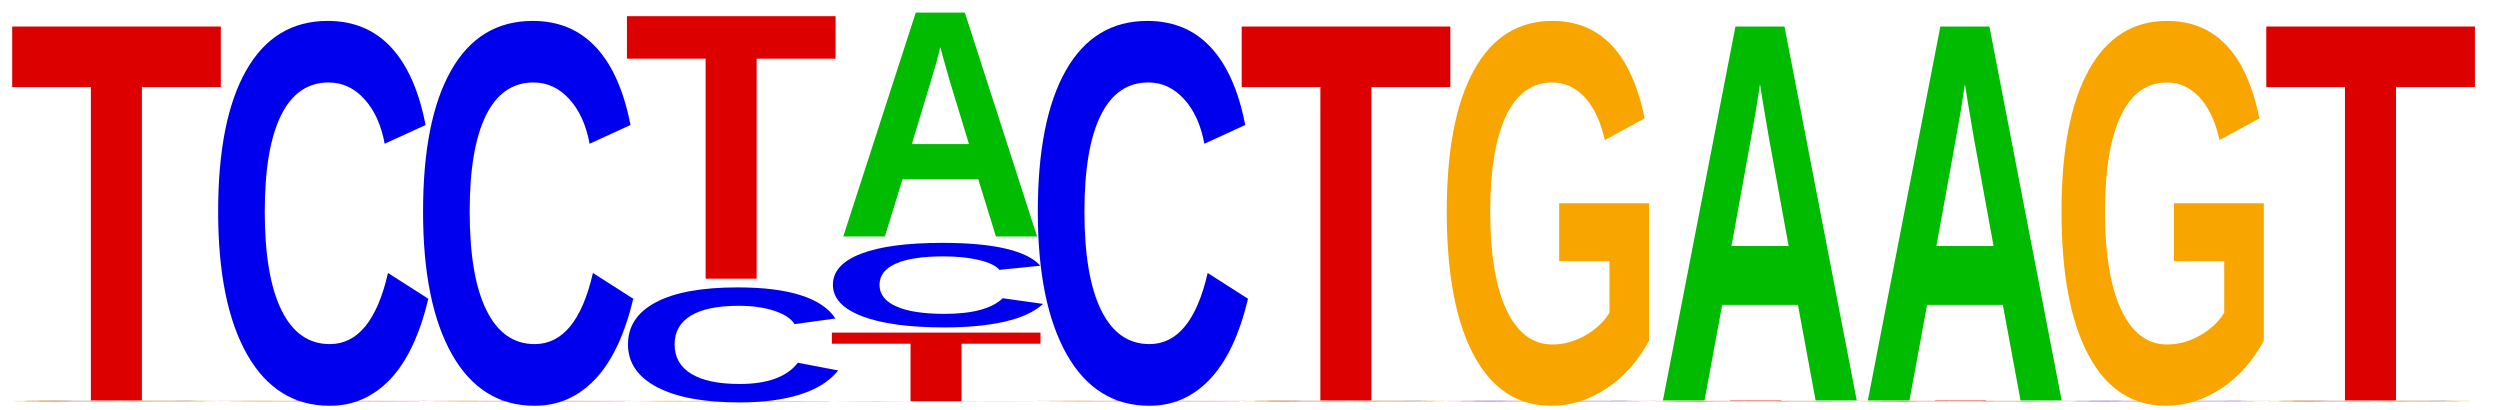
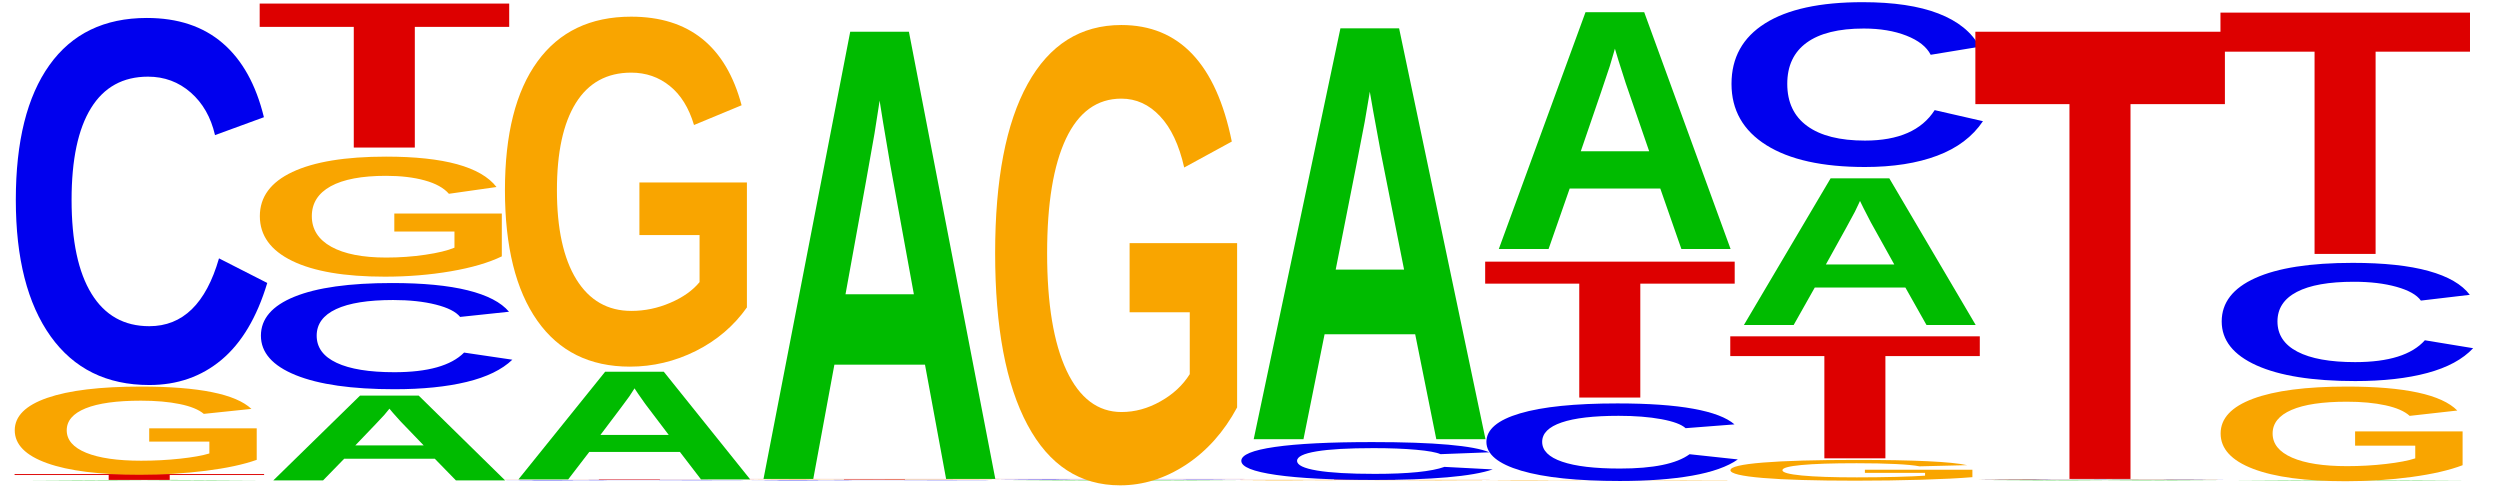
- <svg width="305" height="50">
+ <svg width="255" height="50">
  <g font-family="Arial" font-weight="bold" font-size="66.5">
    <text fill="#00BB00" x="0" y="0" transform="matrix(0.53,0,0,0.001,2,49)">A</text>
-     <text fill="#0000EE" x="0" y="0" transform="matrix(0.59,0,0,0.001,0,48.95)">C</text>
-     <text fill="#F9A500" x="0" y="0" transform="matrix(0.55,0,0,0.001,0,48.9)">G</text>
-     <text fill="#DD0000" x="0" y="0" transform="matrix(0.65,0,0,0.997,1,48.85)">T</text>
-     <text fill="#00BB00" x="0" y="0" transform="matrix(0.53,0,0,0.001,27,49)">A</text>
-     <text fill="#F9A500" x="0" y="0" transform="matrix(0.55,0,0,0.001,25,48.95)">G</text>
-     <text fill="#DD0000" x="0" y="0" transform="matrix(0.65,0,0,0.001,26,48.9)">T</text>
-     <text fill="#0000EE" x="0" y="0" transform="matrix(0.59,0,0,0.997,25,48.85)">C</text>
-     <text fill="#00BB00" x="0" y="0" transform="matrix(0.53,0,0,0.001,52,49)">A</text>
-     <text fill="#F9A500" x="0" y="0" transform="matrix(0.55,0,0,0.001,50,48.95)">G</text>
-     <text fill="#DD0000" x="0" y="0" transform="matrix(0.65,0,0,0.001,51,48.9)">T</text>
-     <text fill="#0000EE" x="0" y="0" transform="matrix(0.59,0,0,0.997,50,48.85)">C</text>
-     <text fill="#00BB00" x="0" y="0" transform="matrix(0.53,0,0,0.001,77,49)">A</text>
+     <text fill="#DD0000" x="0" y="0" transform="matrix(0.65,0,0,0.013,1,48.95)">T</text>
+     <text fill="#F9A500" x="0" y="0" transform="matrix(0.55,0,0,0.191,0,48.3)">G</text>
+     <text fill="#0000EE" x="0" y="0" transform="matrix(0.59,0,0,0.795,0,38.75)">C</text>
+     <text fill="#00BB00" x="0" y="0" transform="matrix(0.53,0,0,0.189,27,49)">A</text>
+     <text fill="#0000EE" x="0" y="0" transform="matrix(0.59,0,0,0.230,25,39.55)">C</text>
+     <text fill="#F9A500" x="0" y="0" transform="matrix(0.55,0,0,0.260,25,28.05)">G</text>
+     <text fill="#DD0000" x="0" y="0" transform="matrix(0.65,0,0,0.321,26,15.05)">T</text>
+     <text fill="#0000EE" x="0" y="0" transform="matrix(0.59,0,0,0.001,50,49)">C</text>
+     <text fill="#DD0000" x="0" y="0" transform="matrix(0.65,0,0,0.001,51,48.95)">T</text>
+     <text fill="#00BB00" x="0" y="0" transform="matrix(0.53,0,0,0.240,52,48.9)">A</text>
+     <text fill="#F9A500" x="0" y="0" transform="matrix(0.55,0,0,0.758,50,36.9)">G</text>
+     <text fill="#0000EE" x="0" y="0" transform="matrix(0.59,0,0,0.001,75,49)">C</text>
    <text fill="#F9A500" x="0" y="0" transform="matrix(0.55,0,0,0.001,75,48.95)">G</text>
-     <text fill="#0000EE" x="0" y="0" transform="matrix(0.59,0,0,0.298,75,48.9)">C</text>
-     <text fill="#DD0000" x="0" y="0" transform="matrix(0.65,0,0,0.700,76,34)">T</text>
-     <text fill="#F9A500" x="0" y="0" transform="matrix(0.55,0,0,0.001,100,49)">G</text>
-     <text fill="#DD0000" x="0" y="0" transform="matrix(0.65,0,0,0.183,101,48.95)">T</text>
-     <text fill="#0000EE" x="0" y="0" transform="matrix(0.59,0,0,0.219,100,39.8)">C</text>
-     <text fill="#00BB00" x="0" y="0" transform="matrix(0.53,0,0,0.597,102,28.85)">A</text>
-     <text fill="#00BB00" x="0" y="0" transform="matrix(0.53,0,0,0.001,127,49)">A</text>
-     <text fill="#F9A500" x="0" y="0" transform="matrix(0.55,0,0,0.001,125,48.95)">G</text>
-     <text fill="#DD0000" x="0" y="0" transform="matrix(0.65,0,0,0.001,126,48.9)">T</text>
-     <text fill="#0000EE" x="0" y="0" transform="matrix(0.59,0,0,0.997,125,48.85)">C</text>
-     <text fill="#00BB00" x="0" y="0" transform="matrix(0.53,0,0,0.001,152,49)">A</text>
-     <text fill="#0000EE" x="0" y="0" transform="matrix(0.59,0,0,0.001,150,48.95)">C</text>
-     <text fill="#F9A500" x="0" y="0" transform="matrix(0.55,0,0,0.001,150,48.9)">G</text>
-     <text fill="#DD0000" x="0" y="0" transform="matrix(0.65,0,0,0.997,151,48.85)">T</text>
-     <text fill="#00BB00" x="0" y="0" transform="matrix(0.53,0,0,0.001,177,49)">A</text>
-     <text fill="#0000EE" x="0" y="0" transform="matrix(0.59,0,0,0.001,175,48.95)">C</text>
-     <text fill="#DD0000" x="0" y="0" transform="matrix(0.65,0,0,0.001,176,48.9)">T</text>
-     <text fill="#F9A500" x="0" y="0" transform="matrix(0.55,0,0,0.997,175,48.85)">G</text>
-     <text fill="#0000EE" x="0" y="0" transform="matrix(0.59,0,0,0.001,200,49)">C</text>
-     <text fill="#F9A500" x="0" y="0" transform="matrix(0.55,0,0,0.001,200,48.95)">G</text>
-     <text fill="#DD0000" x="0" y="0" transform="matrix(0.65,0,0,0.001,201,48.9)">T</text>
-     <text fill="#00BB00" x="0" y="0" transform="matrix(0.53,0,0,0.997,202,48.85)">A</text>
-     <text fill="#0000EE" x="0" y="0" transform="matrix(0.59,0,0,0.001,225,49)">C</text>
-     <text fill="#F9A500" x="0" y="0" transform="matrix(0.55,0,0,0.001,225,48.95)">G</text>
-     <text fill="#DD0000" x="0" y="0" transform="matrix(0.65,0,0,0.001,226,48.9)">T</text>
-     <text fill="#00BB00" x="0" y="0" transform="matrix(0.53,0,0,0.997,227,48.85)">A</text>
-     <text fill="#00BB00" x="0" y="0" transform="matrix(0.53,0,0,0.001,252,49)">A</text>
-     <text fill="#0000EE" x="0" y="0" transform="matrix(0.59,0,0,0.001,250,48.95)">C</text>
-     <text fill="#DD0000" x="0" y="0" transform="matrix(0.65,0,0,0.001,251,48.9)">T</text>
-     <text fill="#F9A500" x="0" y="0" transform="matrix(0.55,0,0,0.997,250,48.85)">G</text>
-     <text fill="#00BB00" x="0" y="0" transform="matrix(0.53,0,0,0.001,277,49)">A</text>
-     <text fill="#0000EE" x="0" y="0" transform="matrix(0.59,0,0,0.001,275,48.95)">C</text>
-     <text fill="#F9A500" x="0" y="0" transform="matrix(0.55,0,0,0.001,275,48.9)">G</text>
-     <text fill="#DD0000" x="0" y="0" transform="matrix(0.65,0,0,0.997,276,48.85)">T</text>
+     <text fill="#DD0000" x="0" y="0" transform="matrix(0.65,0,0,0.001,76,48.9)">T</text>
+     <text fill="#00BB00" x="0" y="0" transform="matrix(0.53,0,0,0.997,77,48.85)">A</text>
+     <text fill="#00BB00" x="0" y="0" transform="matrix(0.53,0,0,0.001,102,49)">A</text>
+     <text fill="#0000EE" x="0" y="0" transform="matrix(0.59,0,0,0.001,100,48.95)">C</text>
+     <text fill="#DD0000" x="0" y="0" transform="matrix(0.65,0,0,0.001,101,48.9)">T</text>
+     <text fill="#F9A500" x="0" y="0" transform="matrix(0.55,0,0,0.997,100,48.85)">G</text>
+     <text fill="#F9A500" x="0" y="0" transform="matrix(0.55,0,0,0.001,125,49)">G</text>
+     <text fill="#DD0000" x="0" y="0" transform="matrix(0.65,0,0,0.001,126,48.95)">T</text>
+     <text fill="#0000EE" x="0" y="0" transform="matrix(0.59,0,0,0.082,125,48.9)">C</text>
+     <text fill="#00BB00" x="0" y="0" transform="matrix(0.53,0,0,0.916,127,44.8)">A</text>
+     <text fill="#F9A500" x="0" y="0" transform="matrix(0.55,0,0,0.001,150,49)">G</text>
+     <text fill="#0000EE" x="0" y="0" transform="matrix(0.59,0,0,0.168,150,48.95)">C</text>
+     <text fill="#DD0000" x="0" y="0" transform="matrix(0.65,0,0,0.303,151,40.55)">T</text>
+     <text fill="#00BB00" x="0" y="0" transform="matrix(0.53,0,0,0.528,152,25.4)">A</text>
+     <text fill="#F9A500" x="0" y="0" transform="matrix(0.55,0,0,0.045,175,49)">G</text>
+     <text fill="#DD0000" x="0" y="0" transform="matrix(0.65,0,0,0.272,176,46.75)">T</text>
+     <text fill="#00BB00" x="0" y="0" transform="matrix(0.53,0,0,0.327,177,33.15)">A</text>
+     <text fill="#0000EE" x="0" y="0" transform="matrix(0.59,0,0,0.357,175,16.8)">C</text>
+     <text fill="#00BB00" x="0" y="0" transform="matrix(0.53,0,0,0.001,202,49)">A</text>
+     <text fill="#0000EE" x="0" y="0" transform="matrix(0.59,0,0,0.001,200,48.95)">C</text>
+     <text fill="#F9A500" x="0" y="0" transform="matrix(0.55,0,0,0.001,200,48.9)">G</text>
+     <text fill="#DD0000" x="0" y="0" transform="matrix(0.65,0,0,0.997,201,48.85)">T</text>
+     <text fill="#00BB00" x="0" y="0" transform="matrix(0.53,0,0,0.001,227,49)">A</text>
+     <text fill="#F9A500" x="0" y="0" transform="matrix(0.55,0,0,0.205,225,48.95)">G</text>
+     <text fill="#0000EE" x="0" y="0" transform="matrix(0.59,0,0,0.256,225,38.7)">C</text>
+     <text fill="#DD0000" x="0" y="0" transform="matrix(0.65,0,0,0.538,226,25.9)">T</text>
  </g>
</svg>
